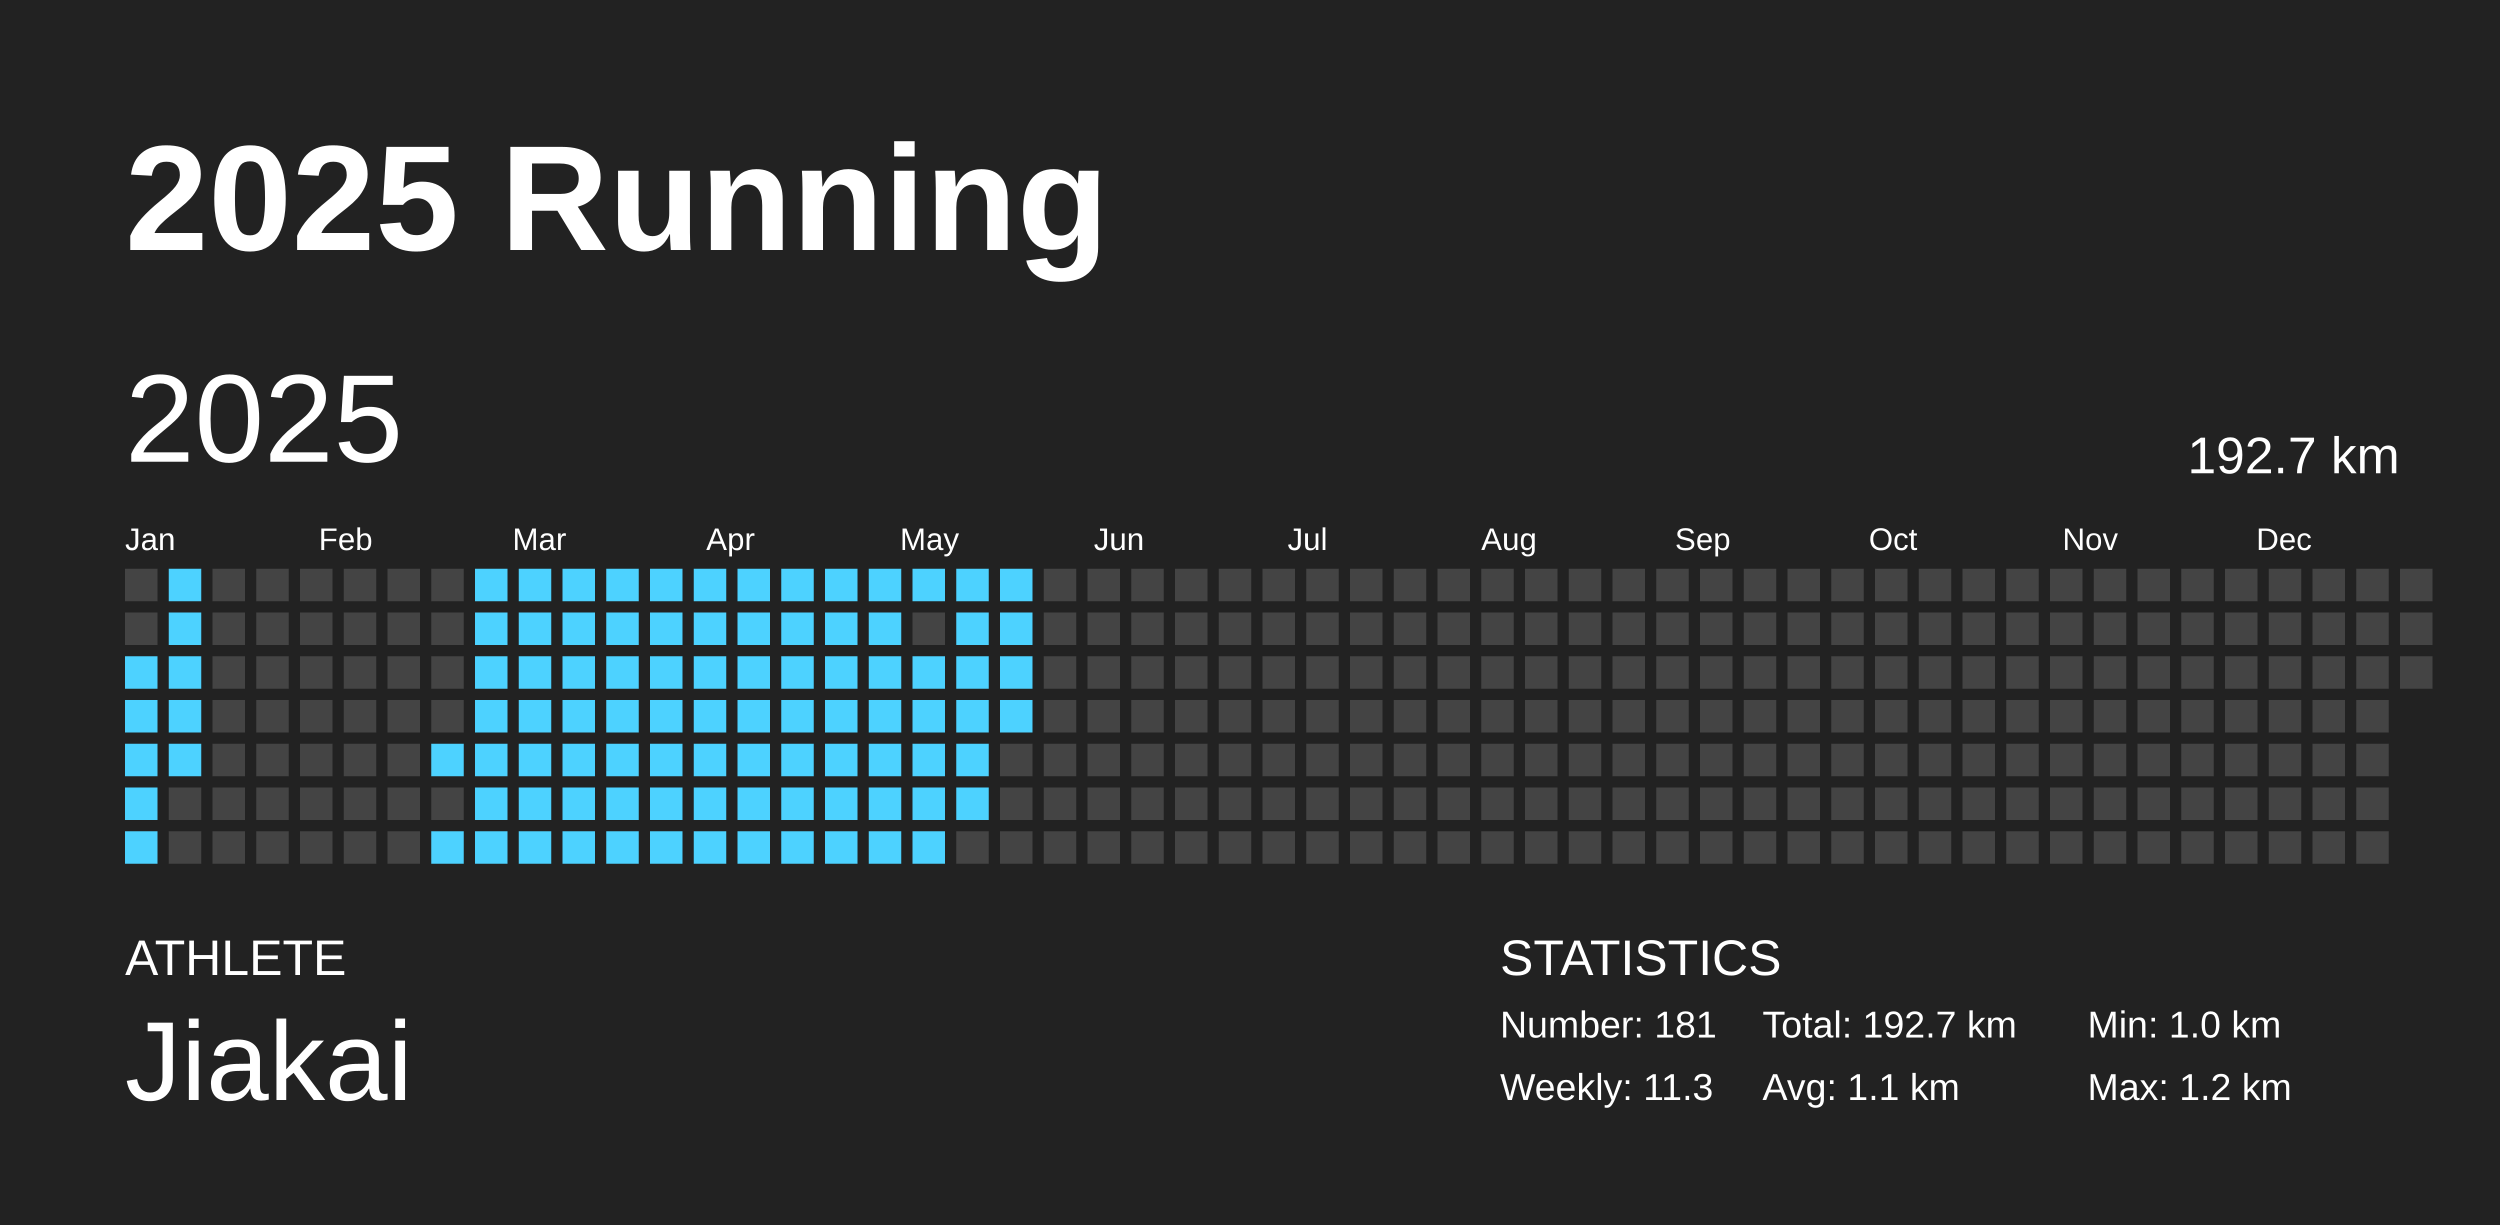
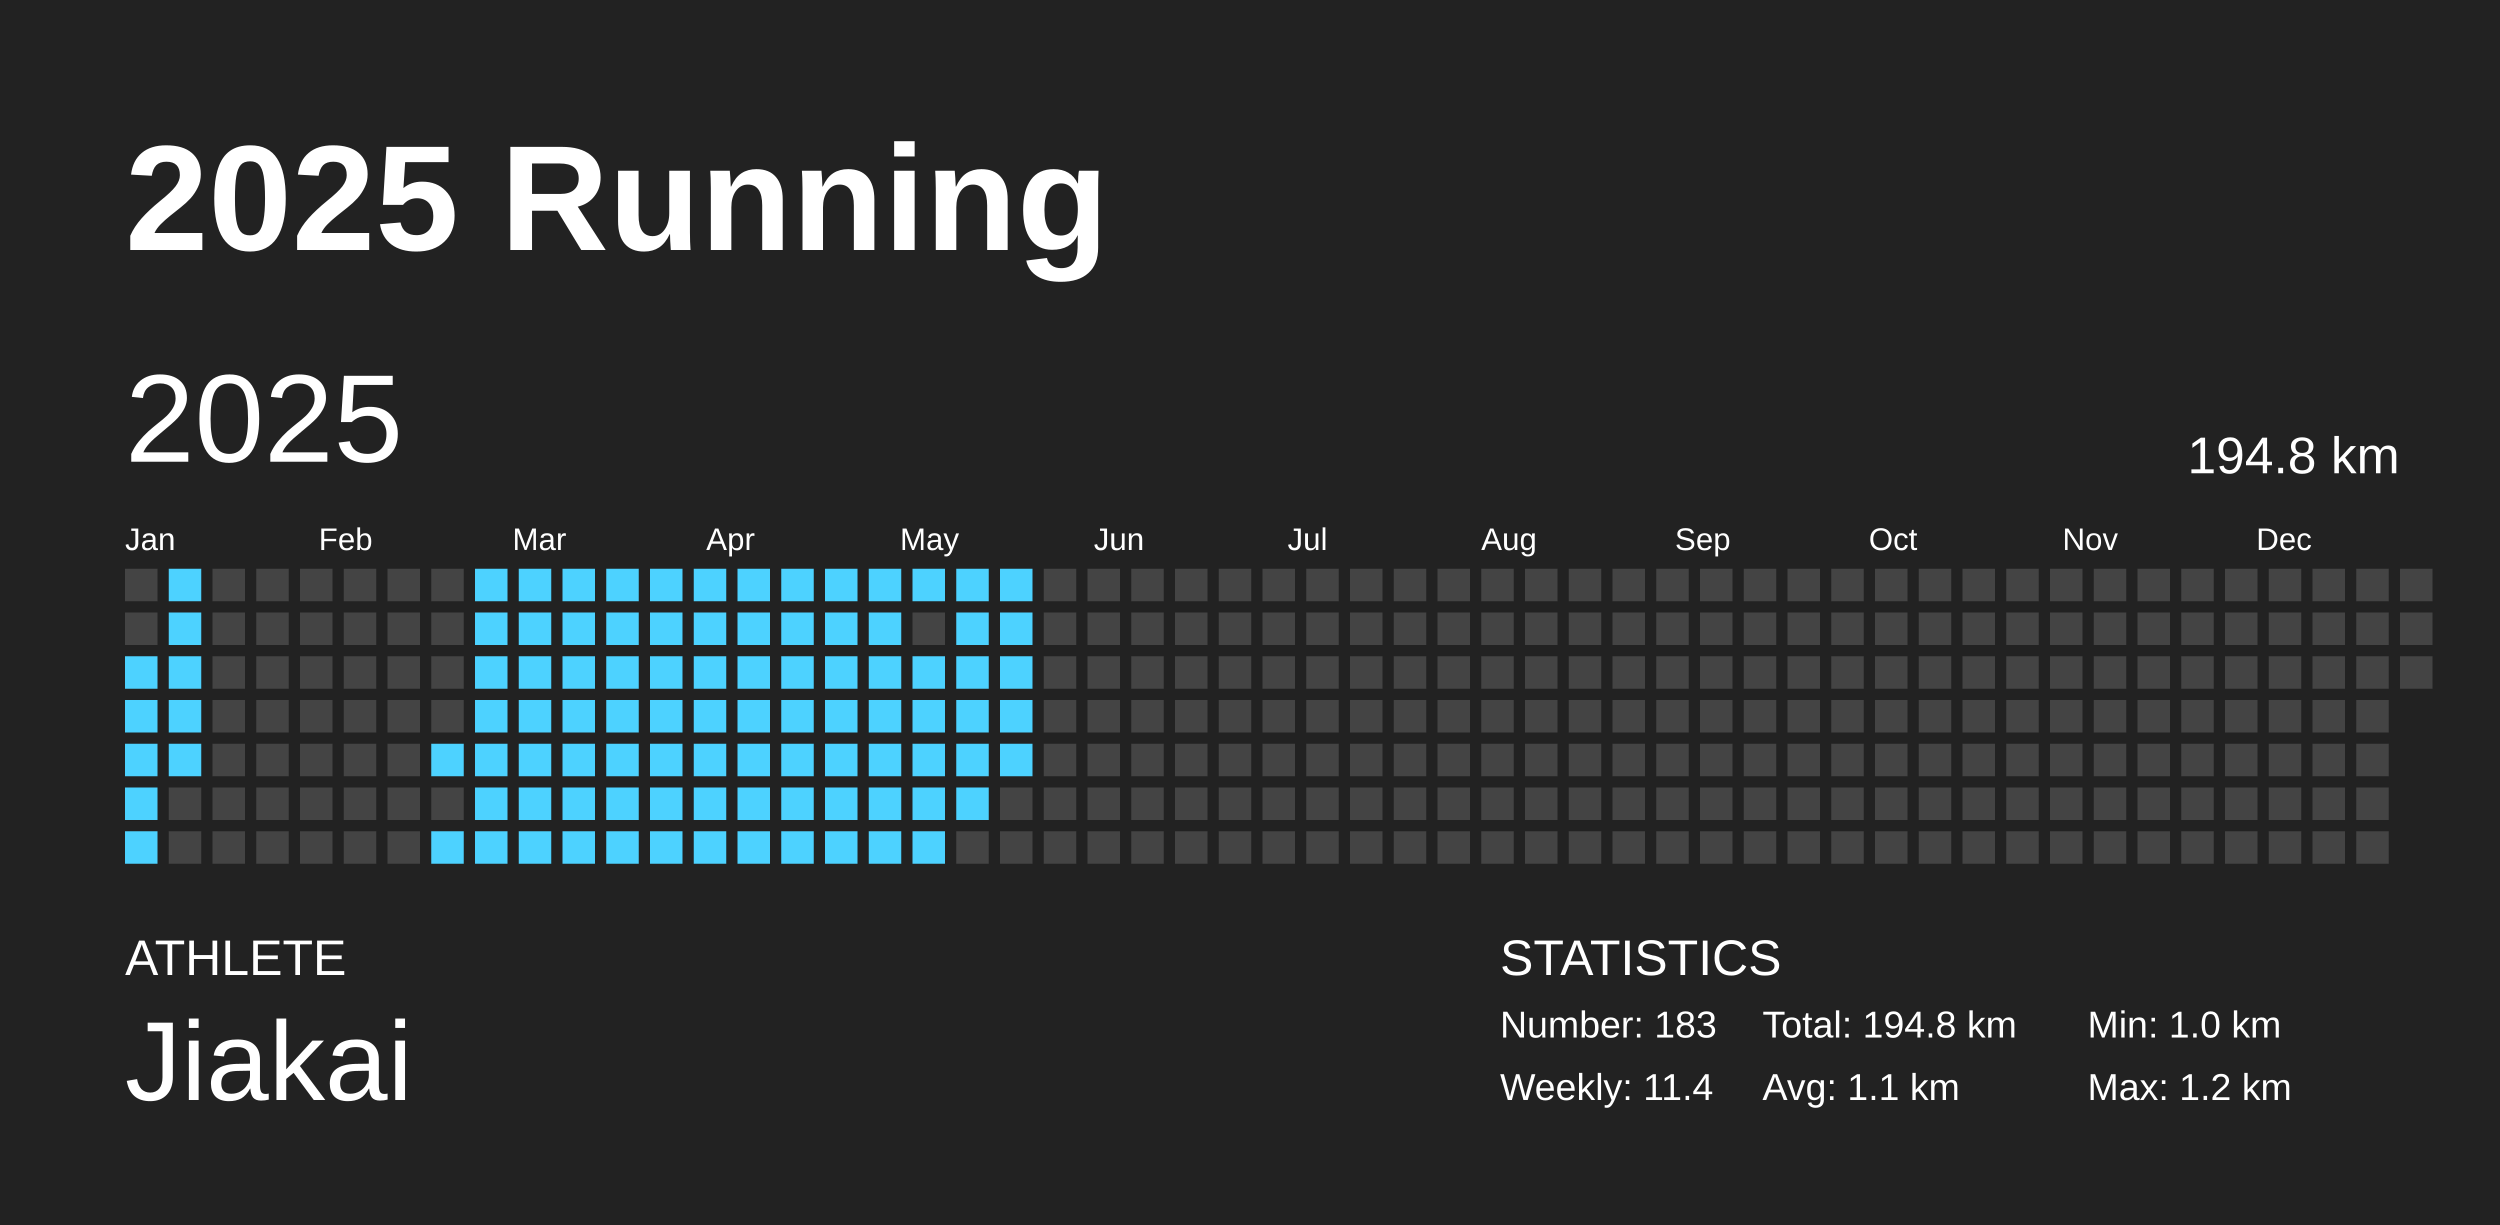
<svg xmlns="http://www.w3.org/2000/svg" baseProfile="full" height="98mm" version="1.1" viewBox="0,0,200,98" width="200mm">
  <defs />
  <rect fill="#222222" height="98" width="200" x="0" y="0" />
  <text fill="#FFFFFF" style="font-size:12px; font-family:Arial; font-weight:bold;" x="10" y="20">2025 Running</text>
  <text fill="#FFFFFF" style="font-size:4px; font-family:Arial" x="10" y="78">ATHLETE</text>
  <text fill="#FFFFFF" style="font-size:9px; font-family:Arial" x="10" y="88">Jiakai</text>
  <text fill="#FFFFFF" style="font-size:4px; font-family:Arial" x="120" y="78">STATISTICS</text>
-   <text fill="#FFFFFF" style="font-size:3px; font-family:Arial" x="120" y="83">Number: 181</text>
-   <text fill="#FFFFFF" style="font-size:3px; font-family:Arial" x="120" y="88">Weekly: 11.3</text>
-   <text fill="#FFFFFF" style="font-size:3px; font-family:Arial" x="141" y="83">Total: 192.7 km</text>
+   <text fill="#FFFFFF" style="font-size:3px; font-family:Arial" x="120" y="83">Number: 183</text>
+   <text fill="#FFFFFF" style="font-size:3px; font-family:Arial" x="120" y="88">Weekly: 11.4</text>
+   <text fill="#FFFFFF" style="font-size:3px; font-family:Arial" x="141" y="83">Total: 194.8 km</text>
  <text fill="#FFFFFF" style="font-size:3px; font-family:Arial" x="141" y="88">Avg: 1.1 km</text>
  <text fill="#FFFFFF" style="font-size:3px; font-family:Arial" x="167" y="83">Min: 1.0 km</text>
  <text fill="#FFFFFF" style="font-size:3px; font-family:Arial" x="167" y="88">Max: 1.2 km</text>
  <text dominant-baseline="hanging" fill="#FFFFFF" style="font-size:10.0px; font-family:Arial;" x="10" y="30">2025</text>
-   <text dominant-baseline="hanging" fill="#FFFFFF" style="font-size:4.125px; font-family:Arial;" x="175" y="35">192.7 km</text>
+   <text dominant-baseline="hanging" fill="#FFFFFF" style="font-size:4.125px; font-family:Arial;" x="175" y="35">194.8 km</text>
  <text fill="#FFFFFF" style="font-size:2.5px; font-family:Arial" x="10.0" y="44">Jan</text>
  <text fill="#FFFFFF" style="font-size:2.5px; font-family:Arial" x="25.5" y="44">Feb</text>
  <text fill="#FFFFFF" style="font-size:2.5px; font-family:Arial" x="41.0" y="44">Mar</text>
  <text fill="#FFFFFF" style="font-size:2.5px; font-family:Arial" x="56.5" y="44">Apr</text>
  <text fill="#FFFFFF" style="font-size:2.5px; font-family:Arial" x="72.0" y="44">May</text>
  <text fill="#FFFFFF" style="font-size:2.5px; font-family:Arial" x="87.5" y="44">Jun</text>
  <text fill="#FFFFFF" style="font-size:2.5px; font-family:Arial" x="103.0" y="44">Jul</text>
  <text fill="#FFFFFF" style="font-size:2.5px; font-family:Arial" x="118.5" y="44">Aug</text>
  <text fill="#FFFFFF" style="font-size:2.5px; font-family:Arial" x="134.0" y="44">Sep</text>
  <text fill="#FFFFFF" style="font-size:2.5px; font-family:Arial" x="149.5" y="44">Oct</text>
  <text fill="#FFFFFF" style="font-size:2.5px; font-family:Arial" x="165.0" y="44">Nov</text>
  <text fill="#FFFFFF" style="font-size:2.5px; font-family:Arial" x="180.5" y="44">Dec</text>
  <rect fill="#444444" height="2.6" width="2.6" x="10.0" y="45.5" />
  <rect fill="#444444" height="2.6" width="2.6" x="10.0" y="49.0" />
  <rect fill="#4dd2ff" height="2.6" width="2.6" x="10.0" y="52.5" />
  <rect fill="#4dd2ff" height="2.6" width="2.6" x="10.0" y="56.0" />
  <rect fill="#4dd2ff" height="2.6" width="2.6" x="10.0" y="59.5" />
  <rect fill="#4dd2ff" height="2.6" width="2.6" x="10.0" y="63.0" />
  <rect fill="#4dd2ff" height="2.6" width="2.6" x="10.0" y="66.5" />
  <rect fill="#4dd2ff" height="2.6" width="2.6" x="13.5" y="45.5" />
  <rect fill="#4dd2ff" height="2.6" width="2.6" x="13.5" y="49.0" />
  <rect fill="#4dd2ff" height="2.6" width="2.6" x="13.5" y="52.5" />
  <rect fill="#4dd2ff" height="2.6" width="2.6" x="13.5" y="56.0" />
  <rect fill="#4dd2ff" height="2.6" width="2.6" x="13.5" y="59.5" />
  <rect fill="#444444" height="2.6" width="2.6" x="13.5" y="63.0" />
  <rect fill="#444444" height="2.6" width="2.6" x="13.5" y="66.5" />
  <rect fill="#444444" height="2.6" width="2.6" x="17.0" y="45.5" />
  <rect fill="#444444" height="2.6" width="2.6" x="17.0" y="49.0" />
  <rect fill="#444444" height="2.6" width="2.6" x="17.0" y="52.5" />
  <rect fill="#444444" height="2.6" width="2.6" x="17.0" y="56.0" />
  <rect fill="#444444" height="2.6" width="2.6" x="17.0" y="59.5" />
  <rect fill="#444444" height="2.6" width="2.6" x="17.0" y="63.0" />
  <rect fill="#444444" height="2.6" width="2.6" x="17.0" y="66.5" />
  <rect fill="#444444" height="2.6" width="2.6" x="20.5" y="45.5" />
  <rect fill="#444444" height="2.6" width="2.6" x="20.5" y="49.0" />
  <rect fill="#444444" height="2.6" width="2.6" x="20.5" y="52.5" />
  <rect fill="#444444" height="2.6" width="2.6" x="20.5" y="56.0" />
  <rect fill="#444444" height="2.6" width="2.6" x="20.5" y="59.5" />
  <rect fill="#444444" height="2.6" width="2.6" x="20.5" y="63.0" />
  <rect fill="#444444" height="2.6" width="2.6" x="20.5" y="66.5" />
  <rect fill="#444444" height="2.6" width="2.6" x="24.0" y="45.5" />
  <rect fill="#444444" height="2.6" width="2.6" x="24.0" y="49.0" />
  <rect fill="#444444" height="2.6" width="2.6" x="24.0" y="52.5" />
  <rect fill="#444444" height="2.6" width="2.6" x="24.0" y="56.0" />
  <rect fill="#444444" height="2.6" width="2.6" x="24.0" y="59.5" />
  <rect fill="#444444" height="2.6" width="2.6" x="24.0" y="63.0" />
  <rect fill="#444444" height="2.6" width="2.6" x="24.0" y="66.5" />
  <rect fill="#444444" height="2.6" width="2.6" x="27.5" y="45.5" />
  <rect fill="#444444" height="2.6" width="2.6" x="27.5" y="49.0" />
  <rect fill="#444444" height="2.6" width="2.6" x="27.5" y="52.5" />
  <rect fill="#444444" height="2.6" width="2.6" x="27.5" y="56.0" />
  <rect fill="#444444" height="2.6" width="2.6" x="27.5" y="59.5" />
  <rect fill="#444444" height="2.6" width="2.6" x="27.5" y="63.0" />
  <rect fill="#444444" height="2.6" width="2.6" x="27.5" y="66.5" />
  <rect fill="#444444" height="2.6" width="2.6" x="31.0" y="45.5" />
  <rect fill="#444444" height="2.6" width="2.6" x="31.0" y="49.0" />
  <rect fill="#444444" height="2.6" width="2.6" x="31.0" y="52.5" />
  <rect fill="#444444" height="2.6" width="2.6" x="31.0" y="56.0" />
  <rect fill="#444444" height="2.6" width="2.6" x="31.0" y="59.5" />
  <rect fill="#444444" height="2.6" width="2.6" x="31.0" y="63.0" />
  <rect fill="#444444" height="2.6" width="2.6" x="31.0" y="66.5" />
  <rect fill="#444444" height="2.6" width="2.6" x="34.5" y="45.5" />
  <rect fill="#444444" height="2.6" width="2.6" x="34.5" y="49.0" />
  <rect fill="#444444" height="2.6" width="2.6" x="34.5" y="52.5" />
  <rect fill="#444444" height="2.6" width="2.6" x="34.5" y="56.0" />
  <rect fill="#4dd2ff" height="2.6" width="2.6" x="34.5" y="59.5" />
  <rect fill="#444444" height="2.6" width="2.6" x="34.5" y="63.0" />
  <rect fill="#4dd2ff" height="2.6" width="2.6" x="34.5" y="66.5" />
  <rect fill="#4dd2ff" height="2.6" width="2.6" x="38.0" y="45.5" />
  <rect fill="#4dd2ff" height="2.6" width="2.6" x="38.0" y="49.0" />
  <rect fill="#4dd2ff" height="2.6" width="2.6" x="38.0" y="52.5" />
  <rect fill="#4dd2ff" height="2.6" width="2.6" x="38.0" y="56.0" />
  <rect fill="#4dd2ff" height="2.6" width="2.6" x="38.0" y="59.5" />
  <rect fill="#4dd2ff" height="2.6" width="2.6" x="38.0" y="63.0" />
  <rect fill="#4dd2ff" height="2.6" width="2.6" x="38.0" y="66.5" />
  <rect fill="#4dd2ff" height="2.6" width="2.6" x="41.5" y="45.5" />
  <rect fill="#4dd2ff" height="2.6" width="2.6" x="41.5" y="49.0" />
  <rect fill="#4dd2ff" height="2.6" width="2.6" x="41.5" y="52.5" />
  <rect fill="#4dd2ff" height="2.6" width="2.6" x="41.5" y="56.0" />
  <rect fill="#4dd2ff" height="2.6" width="2.6" x="41.5" y="59.5" />
  <rect fill="#4dd2ff" height="2.6" width="2.6" x="41.5" y="63.0" />
  <rect fill="#4dd2ff" height="2.6" width="2.6" x="41.5" y="66.5" />
  <rect fill="#4dd2ff" height="2.6" width="2.6" x="45.0" y="45.5" />
  <rect fill="#4dd2ff" height="2.6" width="2.6" x="45.0" y="49.0" />
  <rect fill="#4dd2ff" height="2.6" width="2.6" x="45.0" y="52.5" />
  <rect fill="#4dd2ff" height="2.6" width="2.6" x="45.0" y="56.0" />
  <rect fill="#4dd2ff" height="2.6" width="2.6" x="45.0" y="59.5" />
  <rect fill="#4dd2ff" height="2.6" width="2.6" x="45.0" y="63.0" />
  <rect fill="#4dd2ff" height="2.6" width="2.6" x="45.0" y="66.5" />
  <rect fill="#4dd2ff" height="2.6" width="2.6" x="48.5" y="45.5" />
  <rect fill="#4dd2ff" height="2.6" width="2.6" x="48.5" y="49.0" />
  <rect fill="#4dd2ff" height="2.6" width="2.6" x="48.5" y="52.5" />
  <rect fill="#4dd2ff" height="2.6" width="2.6" x="48.5" y="56.0" />
  <rect fill="#4dd2ff" height="2.6" width="2.6" x="48.5" y="59.5" />
  <rect fill="#4dd2ff" height="2.6" width="2.6" x="48.5" y="63.0" />
  <rect fill="#4dd2ff" height="2.6" width="2.6" x="48.5" y="66.5" />
  <rect fill="#4dd2ff" height="2.6" width="2.6" x="52.0" y="45.5" />
  <rect fill="#4dd2ff" height="2.6" width="2.6" x="52.0" y="49.0" />
  <rect fill="#4dd2ff" height="2.6" width="2.6" x="52.0" y="52.5" />
  <rect fill="#4dd2ff" height="2.6" width="2.6" x="52.0" y="56.0" />
  <rect fill="#4dd2ff" height="2.6" width="2.6" x="52.0" y="59.5" />
  <rect fill="#4dd2ff" height="2.6" width="2.6" x="52.0" y="63.0" />
  <rect fill="#4dd2ff" height="2.6" width="2.6" x="52.0" y="66.5" />
  <rect fill="#4dd2ff" height="2.6" width="2.6" x="55.5" y="45.5" />
  <rect fill="#4dd2ff" height="2.6" width="2.6" x="55.5" y="49.0" />
  <rect fill="#4dd2ff" height="2.6" width="2.6" x="55.5" y="52.5" />
  <rect fill="#4dd2ff" height="2.6" width="2.6" x="55.5" y="56.0" />
  <rect fill="#4dd2ff" height="2.6" width="2.6" x="55.5" y="59.5" />
  <rect fill="#4dd2ff" height="2.6" width="2.6" x="55.5" y="63.0" />
  <rect fill="#4dd2ff" height="2.6" width="2.6" x="55.5" y="66.5" />
  <rect fill="#4dd2ff" height="2.6" width="2.6" x="59.0" y="45.5" />
  <rect fill="#4dd2ff" height="2.6" width="2.6" x="59.0" y="49.0" />
  <rect fill="#4dd2ff" height="2.6" width="2.6" x="59.0" y="52.5" />
  <rect fill="#4dd2ff" height="2.6" width="2.6" x="59.0" y="56.0" />
  <rect fill="#4dd2ff" height="2.6" width="2.6" x="59.0" y="59.5" />
  <rect fill="#4dd2ff" height="2.6" width="2.6" x="59.0" y="63.0" />
  <rect fill="#4dd2ff" height="2.6" width="2.6" x="59.0" y="66.5" />
  <rect fill="#4dd2ff" height="2.6" width="2.6" x="62.5" y="45.5" />
  <rect fill="#4dd2ff" height="2.6" width="2.6" x="62.5" y="49.0" />
  <rect fill="#4dd2ff" height="2.6" width="2.6" x="62.5" y="52.5" />
  <rect fill="#4dd2ff" height="2.6" width="2.6" x="62.5" y="56.0" />
  <rect fill="#4dd2ff" height="2.6" width="2.6" x="62.5" y="59.5" />
  <rect fill="#4dd2ff" height="2.6" width="2.6" x="62.5" y="63.0" />
  <rect fill="#4dd2ff" height="2.6" width="2.6" x="62.5" y="66.5" />
  <rect fill="#4dd2ff" height="2.6" width="2.6" x="66.0" y="45.5" />
  <rect fill="#4dd2ff" height="2.6" width="2.6" x="66.0" y="49.0" />
  <rect fill="#4dd2ff" height="2.6" width="2.6" x="66.0" y="52.5" />
  <rect fill="#4dd2ff" height="2.6" width="2.6" x="66.0" y="56.0" />
  <rect fill="#4dd2ff" height="2.6" width="2.6" x="66.0" y="59.5" />
  <rect fill="#4dd2ff" height="2.6" width="2.6" x="66.0" y="63.0" />
  <rect fill="#4dd2ff" height="2.6" width="2.6" x="66.0" y="66.5" />
  <rect fill="#4dd2ff" height="2.6" width="2.6" x="69.5" y="45.5" />
  <rect fill="#4dd2ff" height="2.6" width="2.6" x="69.5" y="49.0" />
  <rect fill="#4dd2ff" height="2.6" width="2.6" x="69.5" y="52.5" />
  <rect fill="#4dd2ff" height="2.6" width="2.6" x="69.5" y="56.0" />
  <rect fill="#4dd2ff" height="2.6" width="2.6" x="69.5" y="59.5" />
  <rect fill="#4dd2ff" height="2.6" width="2.6" x="69.5" y="63.0" />
  <rect fill="#4dd2ff" height="2.6" width="2.6" x="69.5" y="66.5" />
  <rect fill="#4dd2ff" height="2.6" width="2.6" x="73.0" y="45.5" />
  <rect fill="#444444" height="2.6" width="2.6" x="73.0" y="49.0" />
  <rect fill="#4dd2ff" height="2.6" width="2.6" x="73.0" y="52.5" />
  <rect fill="#4dd2ff" height="2.6" width="2.6" x="73.0" y="56.0" />
  <rect fill="#4dd2ff" height="2.6" width="2.6" x="73.0" y="59.5" />
  <rect fill="#4dd2ff" height="2.6" width="2.6" x="73.0" y="63.0" />
  <rect fill="#4dd2ff" height="2.6" width="2.6" x="73.0" y="66.5" />
  <rect fill="#4dd2ff" height="2.6" width="2.6" x="76.5" y="45.5" />
  <rect fill="#4dd2ff" height="2.6" width="2.6" x="76.5" y="49.0" />
  <rect fill="#4dd2ff" height="2.6" width="2.6" x="76.5" y="52.5" />
  <rect fill="#4dd2ff" height="2.6" width="2.6" x="76.5" y="56.0" />
  <rect fill="#4dd2ff" height="2.6" width="2.6" x="76.5" y="59.5" />
  <rect fill="#4dd2ff" height="2.6" width="2.6" x="76.5" y="63.0" />
  <rect fill="#444444" height="2.6" width="2.6" x="76.5" y="66.5" />
  <rect fill="#4dd2ff" height="2.6" width="2.6" x="80.0" y="45.5" />
  <rect fill="#4dd2ff" height="2.6" width="2.6" x="80.0" y="49.0" />
  <rect fill="#4dd2ff" height="2.6" width="2.6" x="80.0" y="52.5" />
  <rect fill="#4dd2ff" height="2.6" width="2.6" x="80.0" y="56.0" />
-   <rect fill="#444444" height="2.6" width="2.6" x="80.0" y="59.5" />
+   <rect fill="#4dd2ff" height="2.6" width="2.6" x="80.0" y="59.5" />
  <rect fill="#444444" height="2.6" width="2.6" x="80.0" y="63.0" />
  <rect fill="#444444" height="2.6" width="2.6" x="80.0" y="66.5" />
  <rect fill="#444444" height="2.6" width="2.6" x="83.5" y="45.5" />
  <rect fill="#444444" height="2.6" width="2.6" x="83.5" y="49.0" />
  <rect fill="#444444" height="2.6" width="2.6" x="83.5" y="52.5" />
  <rect fill="#444444" height="2.6" width="2.6" x="83.5" y="56.0" />
  <rect fill="#444444" height="2.6" width="2.6" x="83.5" y="59.5" />
  <rect fill="#444444" height="2.6" width="2.6" x="83.5" y="63.0" />
  <rect fill="#444444" height="2.6" width="2.6" x="83.5" y="66.5" />
  <rect fill="#444444" height="2.6" width="2.6" x="87.0" y="45.5" />
  <rect fill="#444444" height="2.6" width="2.6" x="87.0" y="49.0" />
  <rect fill="#444444" height="2.6" width="2.6" x="87.0" y="52.5" />
  <rect fill="#444444" height="2.6" width="2.6" x="87.0" y="56.0" />
  <rect fill="#444444" height="2.6" width="2.6" x="87.0" y="59.5" />
  <rect fill="#444444" height="2.6" width="2.6" x="87.0" y="63.0" />
  <rect fill="#444444" height="2.6" width="2.6" x="87.0" y="66.5" />
  <rect fill="#444444" height="2.6" width="2.6" x="90.5" y="45.5" />
  <rect fill="#444444" height="2.6" width="2.6" x="90.5" y="49.0" />
  <rect fill="#444444" height="2.6" width="2.6" x="90.5" y="52.5" />
  <rect fill="#444444" height="2.6" width="2.6" x="90.5" y="56.0" />
  <rect fill="#444444" height="2.6" width="2.6" x="90.5" y="59.5" />
  <rect fill="#444444" height="2.6" width="2.6" x="90.5" y="63.0" />
  <rect fill="#444444" height="2.6" width="2.6" x="90.5" y="66.5" />
  <rect fill="#444444" height="2.6" width="2.6" x="94.0" y="45.5" />
  <rect fill="#444444" height="2.6" width="2.6" x="94.0" y="49.0" />
  <rect fill="#444444" height="2.6" width="2.6" x="94.0" y="52.5" />
  <rect fill="#444444" height="2.6" width="2.6" x="94.0" y="56.0" />
  <rect fill="#444444" height="2.6" width="2.6" x="94.0" y="59.5" />
  <rect fill="#444444" height="2.6" width="2.6" x="94.0" y="63.0" />
  <rect fill="#444444" height="2.6" width="2.6" x="94.0" y="66.5" />
  <rect fill="#444444" height="2.6" width="2.6" x="97.5" y="45.5" />
  <rect fill="#444444" height="2.6" width="2.6" x="97.5" y="49.0" />
  <rect fill="#444444" height="2.6" width="2.6" x="97.5" y="52.5" />
  <rect fill="#444444" height="2.6" width="2.6" x="97.5" y="56.0" />
  <rect fill="#444444" height="2.6" width="2.6" x="97.5" y="59.5" />
  <rect fill="#444444" height="2.6" width="2.6" x="97.5" y="63.0" />
  <rect fill="#444444" height="2.6" width="2.6" x="97.5" y="66.5" />
  <rect fill="#444444" height="2.6" width="2.6" x="101.0" y="45.5" />
  <rect fill="#444444" height="2.6" width="2.6" x="101.0" y="49.0" />
  <rect fill="#444444" height="2.6" width="2.6" x="101.0" y="52.5" />
  <rect fill="#444444" height="2.6" width="2.6" x="101.0" y="56.0" />
  <rect fill="#444444" height="2.6" width="2.6" x="101.0" y="59.5" />
  <rect fill="#444444" height="2.6" width="2.6" x="101.0" y="63.0" />
  <rect fill="#444444" height="2.6" width="2.6" x="101.0" y="66.5" />
  <rect fill="#444444" height="2.6" width="2.6" x="104.5" y="45.5" />
  <rect fill="#444444" height="2.6" width="2.6" x="104.5" y="49.0" />
  <rect fill="#444444" height="2.6" width="2.6" x="104.5" y="52.5" />
  <rect fill="#444444" height="2.6" width="2.6" x="104.5" y="56.0" />
  <rect fill="#444444" height="2.6" width="2.6" x="104.5" y="59.5" />
  <rect fill="#444444" height="2.6" width="2.6" x="104.5" y="63.0" />
  <rect fill="#444444" height="2.6" width="2.6" x="104.5" y="66.5" />
  <rect fill="#444444" height="2.6" width="2.6" x="108.0" y="45.5" />
  <rect fill="#444444" height="2.6" width="2.6" x="108.0" y="49.0" />
  <rect fill="#444444" height="2.6" width="2.6" x="108.0" y="52.5" />
  <rect fill="#444444" height="2.6" width="2.6" x="108.0" y="56.0" />
  <rect fill="#444444" height="2.6" width="2.6" x="108.0" y="59.5" />
  <rect fill="#444444" height="2.6" width="2.6" x="108.0" y="63.0" />
  <rect fill="#444444" height="2.6" width="2.6" x="108.0" y="66.5" />
  <rect fill="#444444" height="2.6" width="2.6" x="111.5" y="45.5" />
  <rect fill="#444444" height="2.6" width="2.6" x="111.5" y="49.0" />
  <rect fill="#444444" height="2.6" width="2.6" x="111.5" y="52.5" />
  <rect fill="#444444" height="2.6" width="2.6" x="111.5" y="56.0" />
  <rect fill="#444444" height="2.6" width="2.6" x="111.5" y="59.5" />
  <rect fill="#444444" height="2.6" width="2.6" x="111.5" y="63.0" />
  <rect fill="#444444" height="2.6" width="2.6" x="111.5" y="66.5" />
  <rect fill="#444444" height="2.6" width="2.6" x="115.0" y="45.5" />
  <rect fill="#444444" height="2.6" width="2.6" x="115.0" y="49.0" />
  <rect fill="#444444" height="2.6" width="2.6" x="115.0" y="52.5" />
  <rect fill="#444444" height="2.6" width="2.6" x="115.0" y="56.0" />
  <rect fill="#444444" height="2.6" width="2.6" x="115.0" y="59.5" />
  <rect fill="#444444" height="2.6" width="2.6" x="115.0" y="63.0" />
  <rect fill="#444444" height="2.6" width="2.6" x="115.0" y="66.5" />
  <rect fill="#444444" height="2.6" width="2.6" x="118.5" y="45.5" />
  <rect fill="#444444" height="2.6" width="2.6" x="118.5" y="49.0" />
  <rect fill="#444444" height="2.6" width="2.6" x="118.5" y="52.5" />
  <rect fill="#444444" height="2.6" width="2.6" x="118.5" y="56.0" />
  <rect fill="#444444" height="2.6" width="2.6" x="118.5" y="59.5" />
  <rect fill="#444444" height="2.6" width="2.6" x="118.5" y="63.0" />
  <rect fill="#444444" height="2.6" width="2.6" x="118.5" y="66.5" />
  <rect fill="#444444" height="2.6" width="2.6" x="122.0" y="45.5" />
  <rect fill="#444444" height="2.6" width="2.6" x="122.0" y="49.0" />
  <rect fill="#444444" height="2.6" width="2.6" x="122.0" y="52.5" />
  <rect fill="#444444" height="2.6" width="2.6" x="122.0" y="56.0" />
  <rect fill="#444444" height="2.6" width="2.6" x="122.0" y="59.5" />
  <rect fill="#444444" height="2.6" width="2.6" x="122.0" y="63.0" />
  <rect fill="#444444" height="2.6" width="2.6" x="122.0" y="66.5" />
  <rect fill="#444444" height="2.6" width="2.6" x="125.5" y="45.5" />
  <rect fill="#444444" height="2.6" width="2.6" x="125.5" y="49.0" />
  <rect fill="#444444" height="2.6" width="2.6" x="125.5" y="52.5" />
  <rect fill="#444444" height="2.6" width="2.6" x="125.5" y="56.0" />
  <rect fill="#444444" height="2.6" width="2.6" x="125.5" y="59.5" />
  <rect fill="#444444" height="2.6" width="2.6" x="125.5" y="63.0" />
  <rect fill="#444444" height="2.6" width="2.6" x="125.5" y="66.5" />
  <rect fill="#444444" height="2.6" width="2.6" x="129.0" y="45.5" />
  <rect fill="#444444" height="2.6" width="2.6" x="129.0" y="49.0" />
  <rect fill="#444444" height="2.6" width="2.6" x="129.0" y="52.5" />
  <rect fill="#444444" height="2.6" width="2.6" x="129.0" y="56.0" />
  <rect fill="#444444" height="2.6" width="2.6" x="129.0" y="59.5" />
  <rect fill="#444444" height="2.6" width="2.6" x="129.0" y="63.0" />
  <rect fill="#444444" height="2.6" width="2.6" x="129.0" y="66.5" />
  <rect fill="#444444" height="2.6" width="2.6" x="132.5" y="45.5" />
  <rect fill="#444444" height="2.6" width="2.6" x="132.5" y="49.0" />
  <rect fill="#444444" height="2.6" width="2.6" x="132.5" y="52.5" />
  <rect fill="#444444" height="2.6" width="2.6" x="132.5" y="56.0" />
  <rect fill="#444444" height="2.6" width="2.6" x="132.5" y="59.5" />
  <rect fill="#444444" height="2.6" width="2.6" x="132.5" y="63.0" />
  <rect fill="#444444" height="2.6" width="2.6" x="132.5" y="66.5" />
  <rect fill="#444444" height="2.6" width="2.6" x="136.0" y="45.5" />
  <rect fill="#444444" height="2.6" width="2.6" x="136.0" y="49.0" />
  <rect fill="#444444" height="2.6" width="2.6" x="136.0" y="52.5" />
  <rect fill="#444444" height="2.6" width="2.6" x="136.0" y="56.0" />
  <rect fill="#444444" height="2.6" width="2.6" x="136.0" y="59.5" />
  <rect fill="#444444" height="2.6" width="2.6" x="136.0" y="63.0" />
  <rect fill="#444444" height="2.6" width="2.6" x="136.0" y="66.5" />
  <rect fill="#444444" height="2.6" width="2.6" x="139.5" y="45.5" />
  <rect fill="#444444" height="2.6" width="2.6" x="139.5" y="49.0" />
  <rect fill="#444444" height="2.6" width="2.6" x="139.5" y="52.5" />
  <rect fill="#444444" height="2.6" width="2.6" x="139.5" y="56.0" />
  <rect fill="#444444" height="2.6" width="2.6" x="139.5" y="59.5" />
  <rect fill="#444444" height="2.6" width="2.6" x="139.5" y="63.0" />
  <rect fill="#444444" height="2.6" width="2.6" x="139.5" y="66.5" />
  <rect fill="#444444" height="2.6" width="2.6" x="143.0" y="45.5" />
  <rect fill="#444444" height="2.6" width="2.6" x="143.0" y="49.0" />
  <rect fill="#444444" height="2.6" width="2.6" x="143.0" y="52.5" />
  <rect fill="#444444" height="2.6" width="2.6" x="143.0" y="56.0" />
  <rect fill="#444444" height="2.6" width="2.6" x="143.0" y="59.5" />
  <rect fill="#444444" height="2.6" width="2.6" x="143.0" y="63.0" />
  <rect fill="#444444" height="2.6" width="2.6" x="143.0" y="66.5" />
  <rect fill="#444444" height="2.6" width="2.6" x="146.5" y="45.5" />
  <rect fill="#444444" height="2.6" width="2.6" x="146.5" y="49.0" />
  <rect fill="#444444" height="2.6" width="2.6" x="146.5" y="52.5" />
  <rect fill="#444444" height="2.6" width="2.6" x="146.5" y="56.0" />
  <rect fill="#444444" height="2.6" width="2.6" x="146.5" y="59.5" />
  <rect fill="#444444" height="2.6" width="2.6" x="146.5" y="63.0" />
  <rect fill="#444444" height="2.6" width="2.6" x="146.5" y="66.5" />
  <rect fill="#444444" height="2.6" width="2.6" x="150.0" y="45.5" />
  <rect fill="#444444" height="2.6" width="2.6" x="150.0" y="49.0" />
  <rect fill="#444444" height="2.6" width="2.6" x="150.0" y="52.5" />
  <rect fill="#444444" height="2.6" width="2.6" x="150.0" y="56.0" />
  <rect fill="#444444" height="2.6" width="2.6" x="150.0" y="59.5" />
  <rect fill="#444444" height="2.6" width="2.6" x="150.0" y="63.0" />
  <rect fill="#444444" height="2.6" width="2.6" x="150.0" y="66.5" />
  <rect fill="#444444" height="2.6" width="2.6" x="153.5" y="45.5" />
  <rect fill="#444444" height="2.6" width="2.6" x="153.5" y="49.0" />
  <rect fill="#444444" height="2.6" width="2.6" x="153.5" y="52.5" />
  <rect fill="#444444" height="2.6" width="2.6" x="153.5" y="56.0" />
  <rect fill="#444444" height="2.6" width="2.6" x="153.5" y="59.5" />
  <rect fill="#444444" height="2.6" width="2.6" x="153.5" y="63.0" />
  <rect fill="#444444" height="2.6" width="2.6" x="153.5" y="66.5" />
  <rect fill="#444444" height="2.6" width="2.6" x="157.0" y="45.5" />
  <rect fill="#444444" height="2.6" width="2.6" x="157.0" y="49.0" />
  <rect fill="#444444" height="2.6" width="2.6" x="157.0" y="52.5" />
  <rect fill="#444444" height="2.6" width="2.6" x="157.0" y="56.0" />
  <rect fill="#444444" height="2.6" width="2.6" x="157.0" y="59.5" />
  <rect fill="#444444" height="2.6" width="2.6" x="157.0" y="63.0" />
  <rect fill="#444444" height="2.6" width="2.6" x="157.0" y="66.5" />
  <rect fill="#444444" height="2.6" width="2.6" x="160.5" y="45.5" />
  <rect fill="#444444" height="2.6" width="2.6" x="160.5" y="49.0" />
  <rect fill="#444444" height="2.6" width="2.6" x="160.5" y="52.5" />
  <rect fill="#444444" height="2.6" width="2.6" x="160.5" y="56.0" />
  <rect fill="#444444" height="2.6" width="2.6" x="160.5" y="59.5" />
  <rect fill="#444444" height="2.6" width="2.6" x="160.5" y="63.0" />
  <rect fill="#444444" height="2.6" width="2.6" x="160.5" y="66.5" />
  <rect fill="#444444" height="2.6" width="2.6" x="164.0" y="45.5" />
  <rect fill="#444444" height="2.6" width="2.6" x="164.0" y="49.0" />
  <rect fill="#444444" height="2.6" width="2.6" x="164.0" y="52.5" />
  <rect fill="#444444" height="2.6" width="2.6" x="164.0" y="56.0" />
  <rect fill="#444444" height="2.6" width="2.6" x="164.0" y="59.5" />
  <rect fill="#444444" height="2.6" width="2.6" x="164.0" y="63.0" />
  <rect fill="#444444" height="2.6" width="2.6" x="164.0" y="66.5" />
  <rect fill="#444444" height="2.6" width="2.6" x="167.5" y="45.5" />
  <rect fill="#444444" height="2.6" width="2.6" x="167.5" y="49.0" />
  <rect fill="#444444" height="2.6" width="2.6" x="167.5" y="52.5" />
  <rect fill="#444444" height="2.6" width="2.6" x="167.5" y="56.0" />
  <rect fill="#444444" height="2.6" width="2.6" x="167.5" y="59.5" />
  <rect fill="#444444" height="2.6" width="2.6" x="167.5" y="63.0" />
  <rect fill="#444444" height="2.6" width="2.6" x="167.5" y="66.5" />
  <rect fill="#444444" height="2.6" width="2.6" x="171.0" y="45.5" />
  <rect fill="#444444" height="2.6" width="2.6" x="171.0" y="49.0" />
  <rect fill="#444444" height="2.6" width="2.6" x="171.0" y="52.5" />
  <rect fill="#444444" height="2.6" width="2.6" x="171.0" y="56.0" />
  <rect fill="#444444" height="2.6" width="2.6" x="171.0" y="59.5" />
  <rect fill="#444444" height="2.6" width="2.6" x="171.0" y="63.0" />
  <rect fill="#444444" height="2.6" width="2.6" x="171.0" y="66.5" />
  <rect fill="#444444" height="2.6" width="2.6" x="174.5" y="45.5" />
  <rect fill="#444444" height="2.6" width="2.6" x="174.5" y="49.0" />
  <rect fill="#444444" height="2.6" width="2.6" x="174.5" y="52.5" />
  <rect fill="#444444" height="2.6" width="2.6" x="174.5" y="56.0" />
  <rect fill="#444444" height="2.6" width="2.6" x="174.5" y="59.5" />
  <rect fill="#444444" height="2.6" width="2.6" x="174.5" y="63.0" />
  <rect fill="#444444" height="2.6" width="2.6" x="174.5" y="66.5" />
  <rect fill="#444444" height="2.6" width="2.6" x="178.0" y="45.5" />
  <rect fill="#444444" height="2.6" width="2.6" x="178.0" y="49.0" />
  <rect fill="#444444" height="2.6" width="2.6" x="178.0" y="52.5" />
  <rect fill="#444444" height="2.6" width="2.6" x="178.0" y="56.0" />
  <rect fill="#444444" height="2.6" width="2.6" x="178.0" y="59.5" />
  <rect fill="#444444" height="2.6" width="2.6" x="178.0" y="63.0" />
  <rect fill="#444444" height="2.6" width="2.6" x="178.0" y="66.5" />
  <rect fill="#444444" height="2.6" width="2.6" x="181.5" y="45.5" />
  <rect fill="#444444" height="2.6" width="2.6" x="181.5" y="49.0" />
  <rect fill="#444444" height="2.6" width="2.6" x="181.5" y="52.5" />
  <rect fill="#444444" height="2.6" width="2.6" x="181.5" y="56.0" />
  <rect fill="#444444" height="2.6" width="2.6" x="181.5" y="59.5" />
  <rect fill="#444444" height="2.6" width="2.6" x="181.5" y="63.0" />
  <rect fill="#444444" height="2.6" width="2.6" x="181.5" y="66.5" />
  <rect fill="#444444" height="2.6" width="2.6" x="185.0" y="45.5" />
  <rect fill="#444444" height="2.6" width="2.6" x="185.0" y="49.0" />
  <rect fill="#444444" height="2.6" width="2.6" x="185.0" y="52.5" />
  <rect fill="#444444" height="2.6" width="2.6" x="185.0" y="56.0" />
  <rect fill="#444444" height="2.6" width="2.6" x="185.0" y="59.5" />
  <rect fill="#444444" height="2.6" width="2.6" x="185.0" y="63.0" />
  <rect fill="#444444" height="2.6" width="2.6" x="185.0" y="66.5" />
  <rect fill="#444444" height="2.6" width="2.6" x="188.5" y="45.5" />
  <rect fill="#444444" height="2.6" width="2.6" x="188.5" y="49.0" />
  <rect fill="#444444" height="2.6" width="2.6" x="188.5" y="52.5" />
  <rect fill="#444444" height="2.6" width="2.6" x="188.5" y="56.0" />
  <rect fill="#444444" height="2.6" width="2.6" x="188.5" y="59.5" />
  <rect fill="#444444" height="2.6" width="2.6" x="188.5" y="63.0" />
  <rect fill="#444444" height="2.6" width="2.6" x="188.5" y="66.5" />
  <rect fill="#444444" height="2.6" width="2.6" x="192.0" y="45.5" />
  <rect fill="#444444" height="2.6" width="2.6" x="192.0" y="49.0" />
  <rect fill="#444444" height="2.6" width="2.6" x="192.0" y="52.5" />
</svg>
